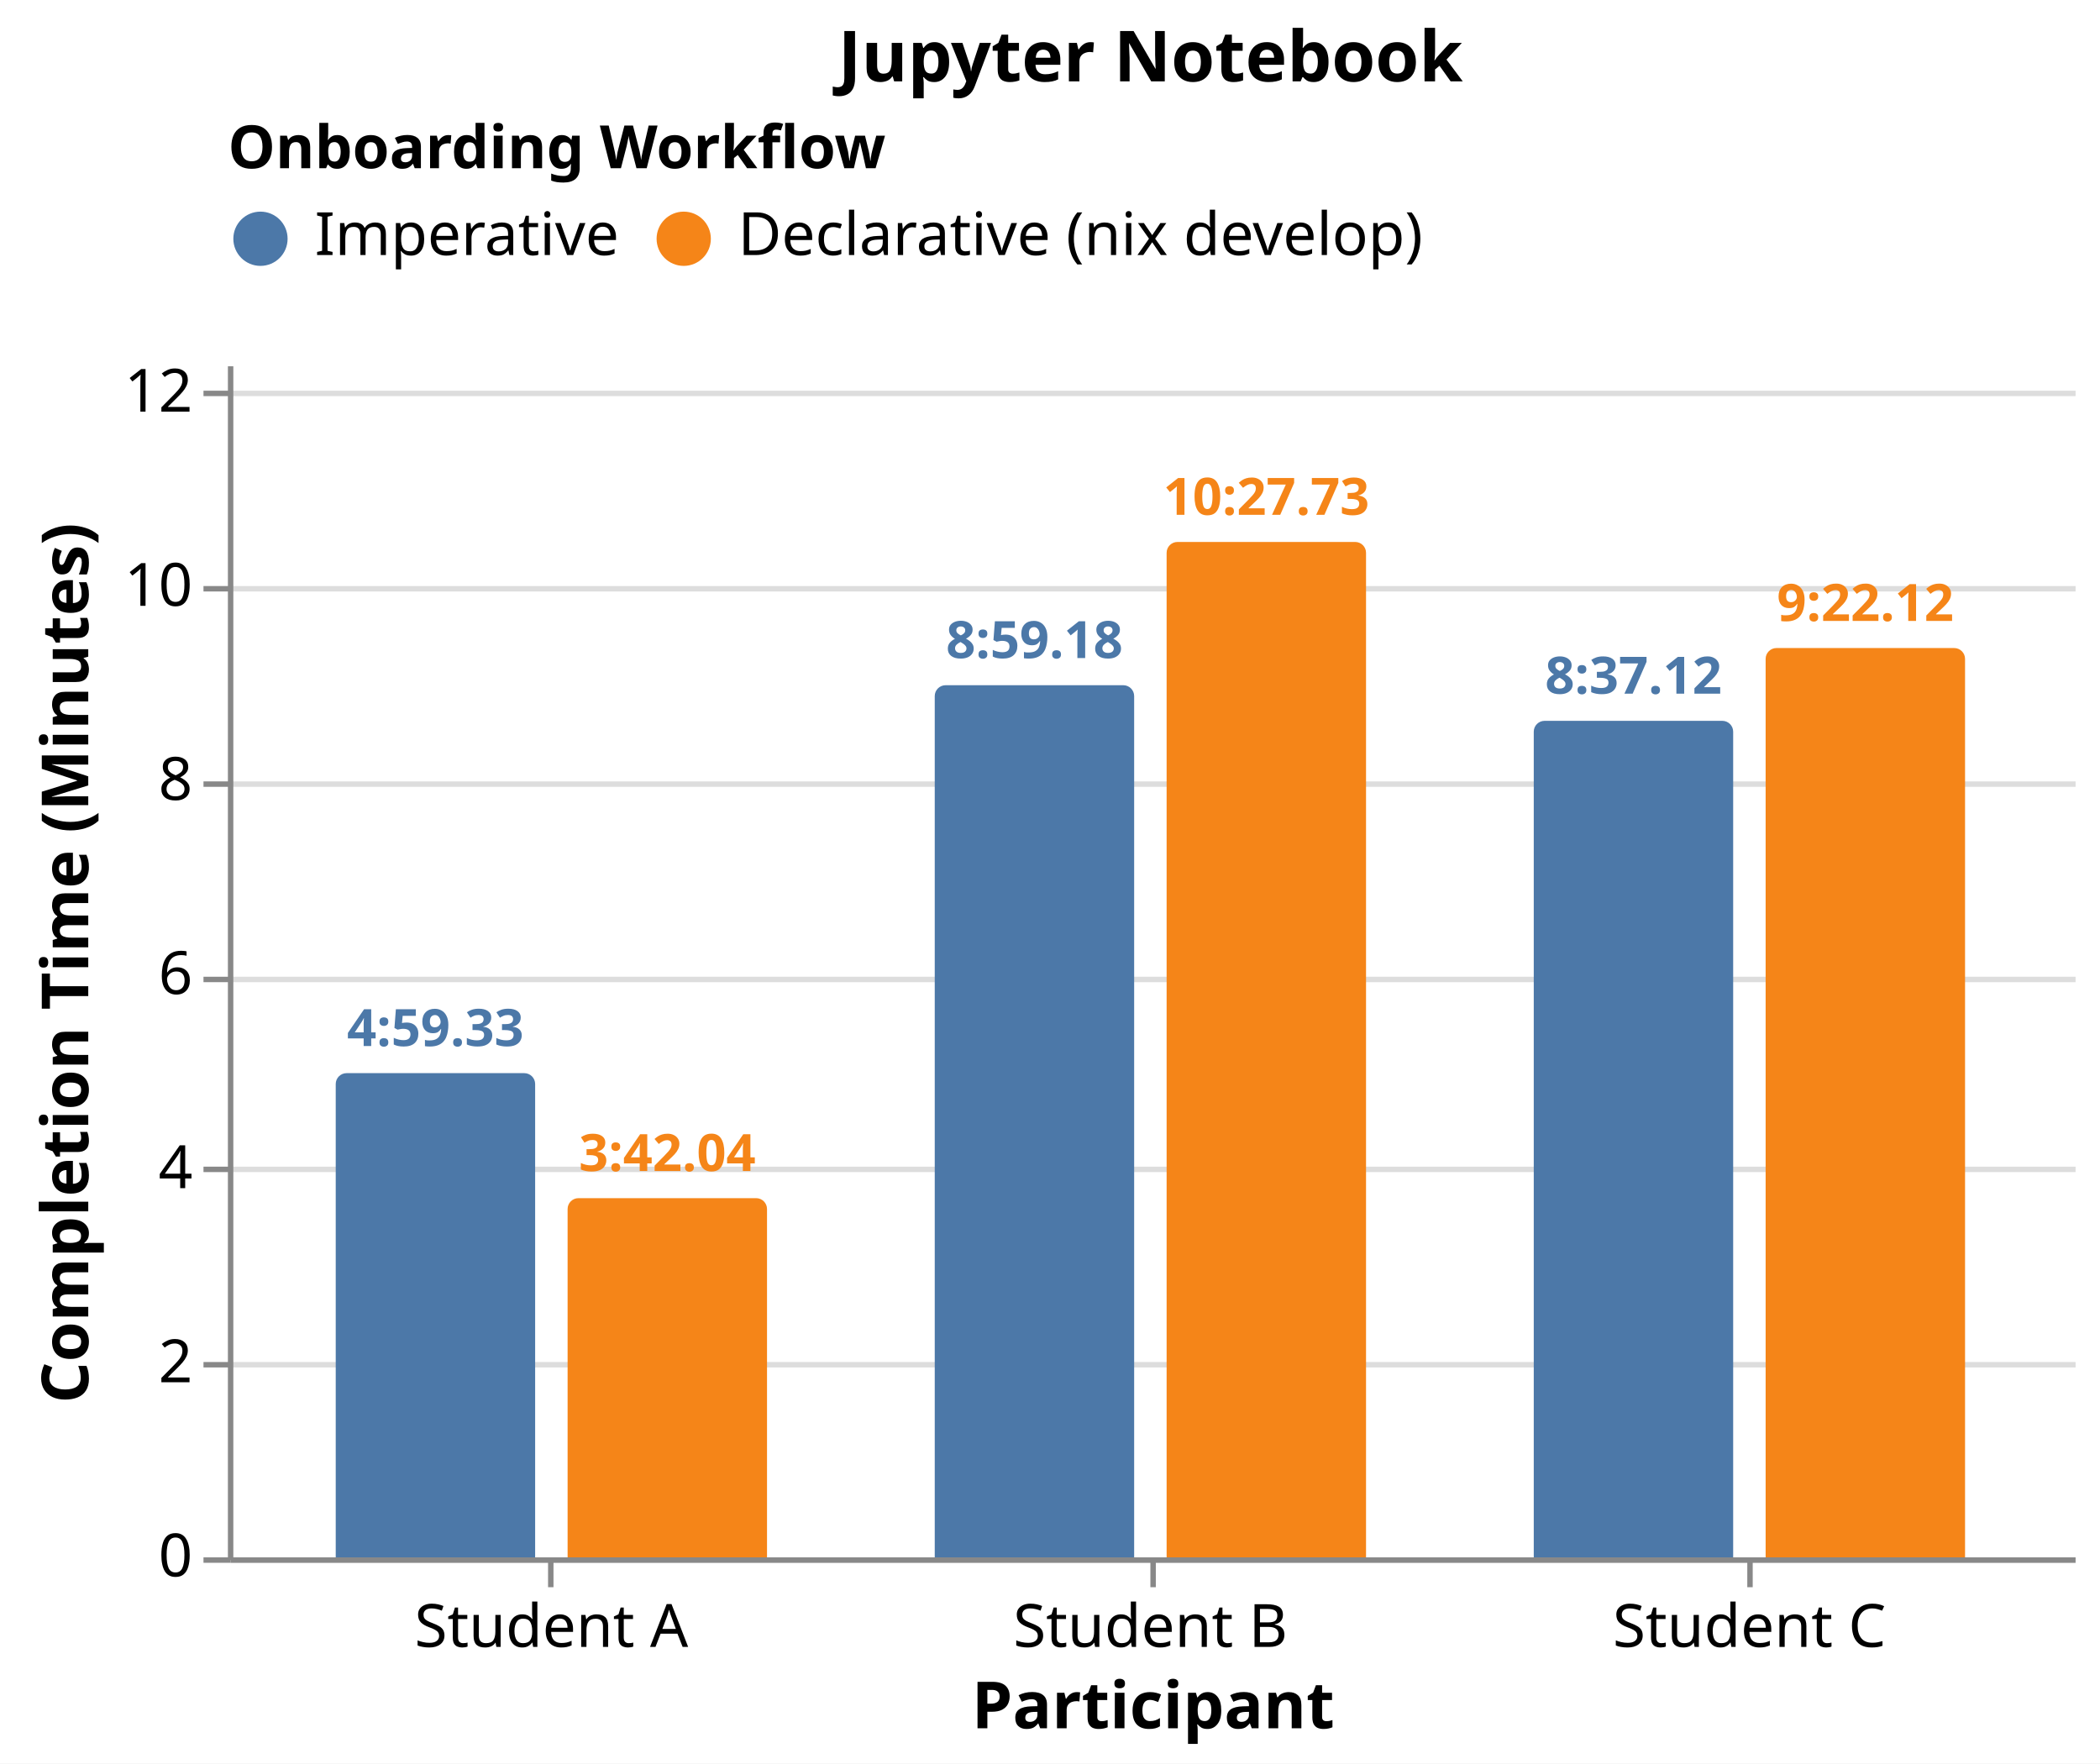
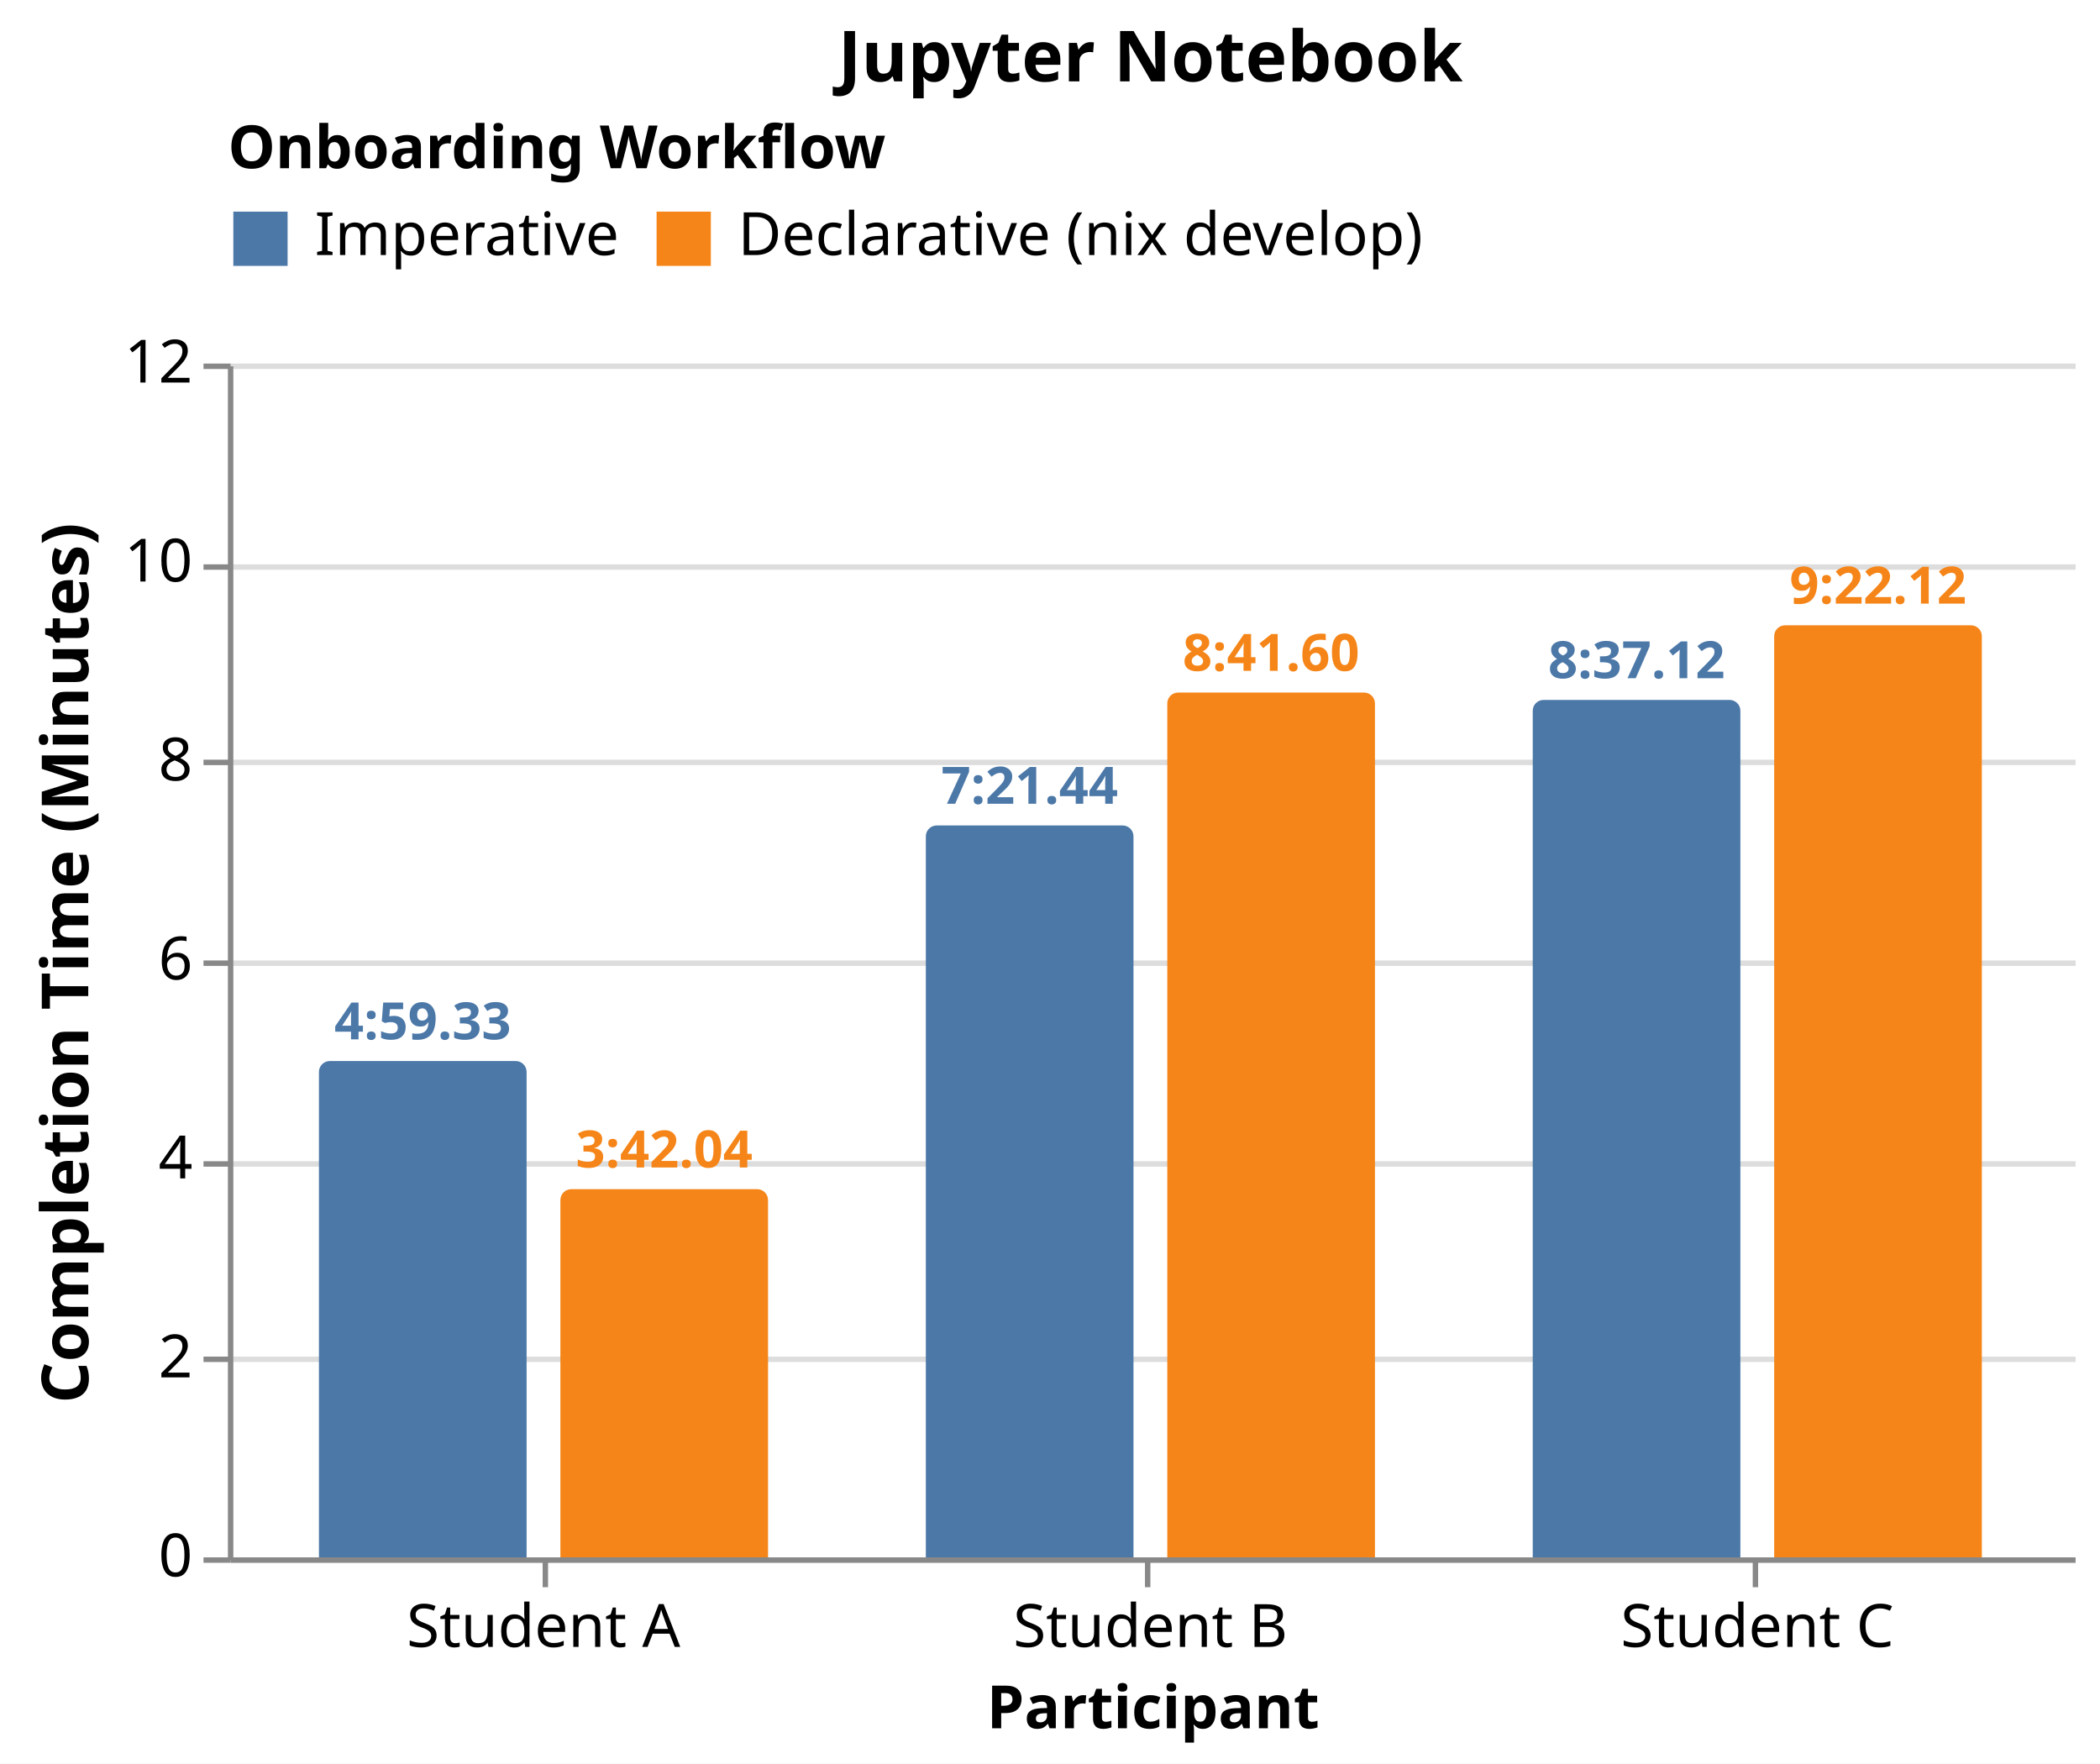
<svg xmlns="http://www.w3.org/2000/svg" version="1.1" class="marks" width="387" height="325" viewBox="0 0 387 325">
  <rect width="387" height="325" fill="white" />
  <g fill="none" stroke-miterlimit="10" transform="translate(42,67)">
    <g class="mark-group role-frame root" role="graphics-object" aria-roledescription="group mark container">
      <g transform="translate(0,0)">
        <path class="background" aria-hidden="true" d="M0,0h340v220h-340Z" stroke="#ddd" stroke-width="0" />
        <g>
          <g class="mark-group role-axis" aria-hidden="true">
            <g transform="translate(0.5,0.5)">
              <path class="background" aria-hidden="true" d="M0,0h0v0h0Z" pointer-events="none" />
              <g>
                <g class="mark-rule role-axis-grid" pointer-events="none">
                  <line transform="translate(0,220)" x2="340" y2="0" stroke="#ddd" stroke-width="1" opacity="1" />
-                   <line transform="translate(0,184)" x2="340" y2="0" stroke="#ddd" stroke-width="1" opacity="1" />
-                   <line transform="translate(0,148)" x2="340" y2="0" stroke="#ddd" stroke-width="1" opacity="1" />
-                   <line transform="translate(0,113)" x2="340" y2="0" stroke="#ddd" stroke-width="1" opacity="1" />
-                   <line transform="translate(0,77)" x2="340" y2="0" stroke="#ddd" stroke-width="1" opacity="1" />
-                   <line transform="translate(0,41)" x2="340" y2="0" stroke="#ddd" stroke-width="1" opacity="1" />
-                   <line transform="translate(0,5)" x2="340" y2="0" stroke="#ddd" stroke-width="1" opacity="1" />
+                   <line transform="translate(0,183)" x2="340" y2="0" stroke="#ddd" stroke-width="1" opacity="1" />
+                   <line transform="translate(0,147)" x2="340" y2="0" stroke="#ddd" stroke-width="1" opacity="1" />
+                   <line transform="translate(0,110)" x2="340" y2="0" stroke="#ddd" stroke-width="1" opacity="1" />
+                   <line transform="translate(0,73)" x2="340" y2="0" stroke="#ddd" stroke-width="1" opacity="1" />
+                   <line transform="translate(0,37)" x2="340" y2="0" stroke="#ddd" stroke-width="1" opacity="1" />
+                   <line transform="translate(0,0)" x2="340" y2="0" stroke="#ddd" stroke-width="1" opacity="1" />
                </g>
              </g>
              <path class="foreground" aria-hidden="true" d="" pointer-events="none" display="none" />
            </g>
          </g>
          <g class="mark-group role-axis" role="graphics-symbol" aria-roledescription="axis" aria-label="X-axis titled 'Participant' for a discrete scale with 3 values: Student A, Student B, Student C">
            <g transform="translate(0.5,220.5)">
              <path class="background" aria-hidden="true" d="M0,0h0v0h0Z" pointer-events="none" />
              <g>
                <g class="mark-rule role-axis-tick" pointer-events="none">
-                   <line transform="translate(59,0)" x2="0" y2="5" stroke="#888" stroke-width="1" opacity="1" />
-                   <line transform="translate(170,0)" x2="0" y2="5" stroke="#888" stroke-width="1" opacity="1" />
-                   <line transform="translate(280,0)" x2="0" y2="5" stroke="#888" stroke-width="1" opacity="1" />
+                   <line transform="translate(58,0)" x2="0" y2="5" stroke="#888" stroke-width="1" opacity="1" />
+                   <line transform="translate(169,0)" x2="0" y2="5" stroke="#888" stroke-width="1" opacity="1" />
+                   <line transform="translate(281,0)" x2="0" y2="5" stroke="#888" stroke-width="1" opacity="1" />
                </g>
                <g class="mark-text role-axis-label" pointer-events="none">
-                   <text text-anchor="middle" transform="translate(59.11039,16)" font-family="sans-serif" font-size="11px" fill="#000" opacity="1">Student A</text>
+                   <text text-anchor="middle" transform="translate(57.65789,16)" font-family="sans-serif" font-size="11px" fill="#000" opacity="1">Student A</text>
                  <text text-anchor="middle" transform="translate(169.5,16)" font-family="sans-serif" font-size="11px" fill="#000" opacity="1">Student B</text>
-                   <text text-anchor="middle" transform="translate(279.8896,16)" font-family="sans-serif" font-size="11px" fill="#000" opacity="1">Student C</text>
+                   <text text-anchor="middle" transform="translate(281.3421,16)" font-family="sans-serif" font-size="11px" fill="#000" opacity="1">Student C</text>
                </g>
                <g class="mark-rule role-axis-domain" pointer-events="none">
                  <line transform="translate(0,0)" x2="340" y2="0" stroke="#888" stroke-width="1" opacity="1" />
                </g>
                <g class="mark-text role-axis-title" pointer-events="none">
-                   <text text-anchor="middle" transform="translate(170,31)" font-family="sans-serif" font-size="12px" font-weight="bold" fill="#000" opacity="1">Participant</text>
+                   <text text-anchor="middle" transform="translate(170,31)" font-family="sans-serif" font-size="11px" font-weight="bold" fill="#000" opacity="1">Participant</text>
                </g>
              </g>
              <path class="foreground" aria-hidden="true" d="" pointer-events="none" display="none" />
            </g>
          </g>
          <g class="mark-group role-axis" role="graphics-symbol" aria-roledescription="axis" aria-label="Y-axis titled 'Completion Time (Minutes)' for a linear scale with values from 0 to 12">
            <g transform="translate(0.5,0.5)">
              <path class="background" aria-hidden="true" d="M0,0h0v0h0Z" pointer-events="none" />
              <g>
                <g class="mark-rule role-axis-tick" pointer-events="none">
                  <line transform="translate(0,220)" x2="-5" y2="0" stroke="#888" stroke-width="1" opacity="1" />
-                   <line transform="translate(0,184)" x2="-5" y2="0" stroke="#888" stroke-width="1" opacity="1" />
-                   <line transform="translate(0,148)" x2="-5" y2="0" stroke="#888" stroke-width="1" opacity="1" />
-                   <line transform="translate(0,113)" x2="-5" y2="0" stroke="#888" stroke-width="1" opacity="1" />
-                   <line transform="translate(0,77)" x2="-5" y2="0" stroke="#888" stroke-width="1" opacity="1" />
-                   <line transform="translate(0,41)" x2="-5" y2="0" stroke="#888" stroke-width="1" opacity="1" />
-                   <line transform="translate(0,5)" x2="-5" y2="0" stroke="#888" stroke-width="1" opacity="1" />
+                   <line transform="translate(0,183)" x2="-5" y2="0" stroke="#888" stroke-width="1" opacity="1" />
+                   <line transform="translate(0,147)" x2="-5" y2="0" stroke="#888" stroke-width="1" opacity="1" />
+                   <line transform="translate(0,110)" x2="-5" y2="0" stroke="#888" stroke-width="1" opacity="1" />
+                   <line transform="translate(0,73)" x2="-5" y2="0" stroke="#888" stroke-width="1" opacity="1" />
+                   <line transform="translate(0,37)" x2="-5" y2="0" stroke="#888" stroke-width="1" opacity="1" />
+                   <line transform="translate(0,0)" x2="-5" y2="0" stroke="#888" stroke-width="1" opacity="1" />
                </g>
                <g class="mark-text role-axis-label" pointer-events="none">
                  <text text-anchor="end" transform="translate(-7,223)" font-family="sans-serif" font-size="11px" fill="#000" opacity="1">0</text>
-                   <text text-anchor="end" transform="translate(-7,187.2276)" font-family="sans-serif" font-size="11px" fill="#000" opacity="1">2</text>
-                   <text text-anchor="end" transform="translate(-7,151.4553)" font-family="sans-serif" font-size="11px" fill="#000" opacity="1">4</text>
-                   <text text-anchor="end" transform="translate(-7,115.6829)" font-family="sans-serif" font-size="11px" fill="#000" opacity="1">6</text>
-                   <text text-anchor="end" transform="translate(-7,79.91057)" font-family="sans-serif" font-size="11px" fill="#000" opacity="1">8</text>
-                   <text text-anchor="end" transform="translate(-7,44.13821)" font-family="sans-serif" font-size="11px" fill="#000" opacity="1">10</text>
-                   <text text-anchor="end" transform="translate(-7,8.365854)" font-family="sans-serif" font-size="11px" fill="#000" opacity="1">12</text>
+                   <text text-anchor="end" transform="translate(-7,186.3333)" font-family="sans-serif" font-size="11px" fill="#000" opacity="1">2</text>
+                   <text text-anchor="end" transform="translate(-7,149.6667)" font-family="sans-serif" font-size="11px" fill="#000" opacity="1">4</text>
+                   <text text-anchor="end" transform="translate(-7,113)" font-family="sans-serif" font-size="11px" fill="#000" opacity="1">6</text>
+                   <text text-anchor="end" transform="translate(-7,76.33333)" font-family="sans-serif" font-size="11px" fill="#000" opacity="1">8</text>
+                   <text text-anchor="end" transform="translate(-7,39.66667)" font-family="sans-serif" font-size="11px" fill="#000" opacity="1">10</text>
+                   <text text-anchor="end" transform="translate(-7,3)" font-family="sans-serif" font-size="11px" fill="#000" opacity="1">12</text>
                </g>
                <g class="mark-rule role-axis-domain" pointer-events="none">
                  <line transform="translate(0,220)" x2="0" y2="-220" stroke="#888" stroke-width="1" opacity="1" />
                </g>
                <g class="mark-text role-axis-title" pointer-events="none">
                  <text text-anchor="middle" transform="translate(-23.23535,110) rotate(-90) translate(0,-3)" font-family="sans-serif" font-size="12px" font-weight="bold" fill="#000" opacity="1">Completion Time (Minutes)</text>
                </g>
              </g>
              <path class="foreground" aria-hidden="true" d="" pointer-events="none" display="none" />
            </g>
          </g>
          <g class="mark-group role-scope" role="graphics-object" aria-roledescription="group mark container">
-             <g transform="translate(19.87013,130.7659)">
-               <path class="background" aria-hidden="true" d="M2,0L34.749,0C35.853,0,36.749,0.896,36.749,2L36.749,89.234C36.749,89.234,36.749,89.234,36.749,89.234L0,89.234C0,89.234,0,89.234,0,89.234L0,2C0,0.896,0.896,0,2,0Z" />
-               <g clip-path="url(#clip19)">
-                 <g class="mark-group role-scope" role="graphics-object" aria-roledescription="group mark container">
-                   <g transform="translate(0,-130.7659)">
-                     <path class="background" aria-hidden="true" d="M0,0h36.749v0h-36.749Z" />
-                     <g>
-                       <g class="mark-rect role-mark layer_0_marks" role="graphics-object" aria-roledescription="rect mark container">
-                         <path aria-label="Participant: Student A; Completion Time (Minutes): 4.989; Method: Imperative; Onboarding Workflow: Imperative" role="graphics-symbol" aria-roledescription="bar" d="M0,130.766h36.749v89.234h-36.749Z" fill="#4C78A8" />
-                       </g>
-                     </g>
-                     <path class="foreground" aria-hidden="true" d="" display="none" />
-                   </g>
-                 </g>
-               </g>
-               <path class="foreground" aria-hidden="true" d="" display="none" />
-             </g>
-             <g transform="translate(62.60159,153.8033)">
-               <path class="background" aria-hidden="true" d="M2,0L34.749,0C35.853,0,36.749,0.896,36.749,2L36.749,66.197C36.749,66.197,36.749,66.197,36.749,66.197L0,66.197C0,66.197,0,66.197,0,66.197L0,2C0,0.896,0.896,0,2,0Z" />
-               <g clip-path="url(#clip20)">
-                 <g class="mark-group role-scope" role="graphics-object" aria-roledescription="group mark container">
-                   <g transform="translate(0,-153.8033)">
-                     <path class="background" aria-hidden="true" d="M0,0h36.749v0h-36.749Z" />
-                     <g>
-                       <g class="mark-rect role-mark layer_0_marks" role="graphics-object" aria-roledescription="rect mark container">
-                         <path aria-label="Participant: Student A; Completion Time (Minutes): 3.701; Method: Declarative (nix develop); Onboarding Workflow: Declarative (nix develop)" role="graphics-symbol" aria-roledescription="bar" d="M0,153.803h36.749v66.197h-36.749Z" fill="#F58518" />
-                       </g>
-                     </g>
-                     <path class="foreground" aria-hidden="true" d="" display="none" />
-                   </g>
-                 </g>
-               </g>
-               <path class="foreground" aria-hidden="true" d="" display="none" />
-             </g>
-             <g transform="translate(130.2597,59.2748)">
-               <path class="background" aria-hidden="true" d="M2,0L34.749,0C35.853,0,36.749,0.896,36.749,2L36.749,160.725C36.749,160.725,36.749,160.725,36.749,160.725L0,160.725C0,160.725,0,160.725,0,160.725L0,2C0,0.896,0.896,0,2,0Z" />
-               <g clip-path="url(#clip21)">
-                 <g class="mark-group role-scope" role="graphics-object" aria-roledescription="group mark container">
-                   <g transform="translate(0,-59.2748)">
-                     <path class="background" aria-hidden="true" d="M0,0h36.749v0h-36.749Z" />
-                     <g>
-                       <g class="mark-rect role-mark layer_0_marks" role="graphics-object" aria-roledescription="rect mark container">
-                         <path aria-label="Participant: Student B; Completion Time (Minutes): 8.986; Method: Imperative; Onboarding Workflow: Imperative" role="graphics-symbol" aria-roledescription="bar" d="M0,59.275h36.749v160.725h-36.749Z" fill="#4C78A8" />
-                       </g>
-                     </g>
-                     <path class="foreground" aria-hidden="true" d="" display="none" />
-                   </g>
-                 </g>
-               </g>
-               <path class="foreground" aria-hidden="true" d="" display="none" />
-             </g>
-             <g transform="translate(172.9912,32.8748)">
-               <path class="background" aria-hidden="true" d="M2,0L34.749,0C35.853,0,36.749,0.896,36.749,2L36.749,187.125C36.749,187.125,36.749,187.125,36.749,187.125L0,187.125C0,187.125,0,187.125,0,187.125L0,2C0,0.896,0.896,0,2,0Z" />
-               <g clip-path="url(#clip22)">
-                 <g class="mark-group role-scope" role="graphics-object" aria-roledescription="group mark container">
-                   <g transform="translate(0,-32.8748)">
-                     <path class="background" aria-hidden="true" d="M0,0h36.749v0h-36.749Z" />
-                     <g>
-                       <g class="mark-rect role-mark layer_0_marks" role="graphics-object" aria-roledescription="rect mark container">
-                         <path aria-label="Participant: Student B; Completion Time (Minutes): 10.462; Method: Declarative (nix develop); Onboarding Workflow: Declarative (nix develop)" role="graphics-symbol" aria-roledescription="bar" d="M0,32.875h36.749v187.125h-36.749Z" fill="#F58518" />
-                       </g>
-                     </g>
-                     <path class="foreground" aria-hidden="true" d="" display="none" />
-                   </g>
-                 </g>
-               </g>
-               <path class="foreground" aria-hidden="true" d="" display="none" />
-             </g>
-             <g transform="translate(240.6494,65.83902)">
-               <path class="background" aria-hidden="true" d="M2,0L34.749,0C35.853,0,36.749,0.896,36.749,2L36.749,154.161C36.749,154.161,36.749,154.161,36.749,154.161L0,154.161C0,154.161,0,154.161,0,154.161L0,2C0,0.896,0.896,0,2,0Z" />
-               <g clip-path="url(#clip23)">
-                 <g class="mark-group role-scope" role="graphics-object" aria-roledescription="group mark container">
-                   <g transform="translate(0,-65.83902)">
-                     <path class="background" aria-hidden="true" d="M0,0h36.749v0h-36.749Z" />
-                     <g>
-                       <g class="mark-rect role-mark layer_0_marks" role="graphics-object" aria-roledescription="rect mark container">
-                         <path aria-label="Participant: Student C; Completion Time (Minutes): 8.619; Method: Imperative; Onboarding Workflow: Imperative" role="graphics-symbol" aria-roledescription="bar" d="M0,65.839h36.749v154.161h-36.749Z" fill="#4C78A8" />
-                       </g>
-                     </g>
-                     <path class="foreground" aria-hidden="true" d="" display="none" />
-                   </g>
-                 </g>
-               </g>
-               <path class="foreground" aria-hidden="true" d="" display="none" />
-             </g>
-             <g transform="translate(283.3808,52.42439)">
-               <path class="background" aria-hidden="true" d="M2,0L34.749,0C35.853,0,36.749,0.896,36.749,2L36.749,167.576C36.749,167.576,36.749,167.576,36.749,167.576L0,167.576C0,167.576,0,167.576,0,167.576L0,2C0,0.896,0.896,0,2,0Z" />
-               <g clip-path="url(#clip24)">
-                 <g class="mark-group role-scope" role="graphics-object" aria-roledescription="group mark container">
-                   <g transform="translate(0,-52.42439)">
-                     <path class="background" aria-hidden="true" d="M0,0h36.749v0h-36.749Z" />
-                     <g>
-                       <g class="mark-rect role-mark layer_0_marks" role="graphics-object" aria-roledescription="rect mark container">
-                         <path aria-label="Participant: Student C; Completion Time (Minutes): 9.369; Method: Declarative (nix develop); Onboarding Workflow: Declarative (nix develop)" role="graphics-symbol" aria-roledescription="bar" d="M0,52.424h36.749v167.576h-36.749Z" fill="#F58518" />
+             <g transform="translate(16.77632,128.535)">
+               <path class="background" aria-hidden="true" d="M2,0L36.267,0C37.371,0,38.267,0.896,38.267,2L38.267,91.465C38.267,91.465,38.267,91.465,38.267,91.465L0,91.465C0,91.465,0,91.465,0,91.465L0,2C0,0.896,0.896,0,2,0Z" />
+               <g clip-path="url(#clip85)">
+                 <g class="mark-group role-scope" role="graphics-object" aria-roledescription="group mark container">
+                   <g transform="translate(0,-128.535)">
+                     <path class="background" aria-hidden="true" d="M0,0h38.267v0h-38.267Z" />
+                     <g>
+                       <g class="mark-rect role-mark layer_0_marks" role="graphics-object" aria-roledescription="rect mark container">
+                         <path aria-label="Participant: Student A; Completion Time (Minutes): 4.989; Method: Imperative; Onboarding Workflow: Imperative" role="graphics-symbol" aria-roledescription="bar" d="M0,128.535h38.267v91.465h-38.267Z" fill="#4C78A8" />
+                       </g>
+                     </g>
+                     <path class="foreground" aria-hidden="true" d="" display="none" />
+                   </g>
+                 </g>
+               </g>
+               <path class="foreground" aria-hidden="true" d="" display="none" />
+             </g>
+             <g transform="translate(61.27264,152.1483)">
+               <path class="background" aria-hidden="true" d="M2,0L36.267,0C37.371,0,38.267,0.896,38.267,2L38.267,67.852C38.267,67.852,38.267,67.852,38.267,67.852L0,67.852C0,67.852,0,67.852,0,67.852L0,2C0,0.896,0.896,0,2,0Z" />
+               <g clip-path="url(#clip86)">
+                 <g class="mark-group role-scope" role="graphics-object" aria-roledescription="group mark container">
+                   <g transform="translate(0,-152.1483)">
+                     <path class="background" aria-hidden="true" d="M0,0h38.267v0h-38.267Z" />
+                     <g>
+                       <g class="mark-rect role-mark layer_0_marks" role="graphics-object" aria-roledescription="rect mark container">
+                         <path aria-label="Participant: Student A; Completion Time (Minutes): 3.701; Method: Declarative (nix develop); Onboarding Workflow: Declarative (nix develop)" role="graphics-symbol" aria-roledescription="bar" d="M0,152.148h38.267v67.852h-38.267Z" fill="#F58518" />
+                       </g>
+                     </g>
+                     <path class="foreground" aria-hidden="true" d="" display="none" />
+                   </g>
+                 </g>
+               </g>
+               <path class="foreground" aria-hidden="true" d="" display="none" />
+             </g>
+             <g transform="translate(128.6184,85.12167)">
+               <path class="background" aria-hidden="true" d="M2,0L36.267,0C37.371,0,38.267,0.896,38.267,2L38.267,134.878C38.267,134.878,38.267,134.878,38.267,134.878L0,134.878C0,134.878,0,134.878,0,134.878L0,2C0,0.896,0.896,0,2,0Z" />
+               <g clip-path="url(#clip87)">
+                 <g class="mark-group role-scope" role="graphics-object" aria-roledescription="group mark container">
+                   <g transform="translate(0,-85.12167)">
+                     <path class="background" aria-hidden="true" d="M0,0h38.267v0h-38.267Z" />
+                     <g>
+                       <g class="mark-rect role-mark layer_0_marks" role="graphics-object" aria-roledescription="rect mark container">
+                         <path aria-label="Participant: Student B; Completion Time (Minutes): 7.357; Method: Imperative; Onboarding Workflow: Imperative" role="graphics-symbol" aria-roledescription="bar" d="M0,85.122h38.267v134.878h-38.267Z" fill="#4C78A8" />
+                       </g>
+                     </g>
+                     <path class="foreground" aria-hidden="true" d="" display="none" />
+                   </g>
+                 </g>
+               </g>
+               <path class="foreground" aria-hidden="true" d="" display="none" />
+             </g>
+             <g transform="translate(173.1147,60.62833)">
+               <path class="background" aria-hidden="true" d="M2,0L36.267,0C37.371,0,38.267,0.896,38.267,2L38.267,159.372C38.267,159.372,38.267,159.372,38.267,159.372L0,159.372C0,159.372,0,159.372,0,159.372L0,2C0,0.896,0.896,0,2,0Z" />
+               <g clip-path="url(#clip88)">
+                 <g class="mark-group role-scope" role="graphics-object" aria-roledescription="group mark container">
+                   <g transform="translate(0,-60.62833)">
+                     <path class="background" aria-hidden="true" d="M0,0h38.267v0h-38.267Z" />
+                     <g>
+                       <g class="mark-rect role-mark layer_0_marks" role="graphics-object" aria-roledescription="rect mark container">
+                         <path aria-label="Participant: Student B; Completion Time (Minutes): 8.693; Method: Declarative (nix develop); Onboarding Workflow: Declarative (nix develop)" role="graphics-symbol" aria-roledescription="bar" d="M0,60.628h38.267v159.372h-38.267Z" fill="#F58518" />
+                       </g>
+                     </g>
+                     <path class="foreground" aria-hidden="true" d="" display="none" />
+                   </g>
+                 </g>
+               </g>
+               <path class="foreground" aria-hidden="true" d="" display="none" />
+             </g>
+             <g transform="translate(240.4605,61.985)">
+               <path class="background" aria-hidden="true" d="M2,0L36.267,0C37.371,0,38.267,0.896,38.267,2L38.267,158.015C38.267,158.015,38.267,158.015,38.267,158.015L0,158.015C0,158.015,0,158.015,0,158.015L0,2C0,0.896,0.896,0,2,0Z" />
+               <g clip-path="url(#clip89)">
+                 <g class="mark-group role-scope" role="graphics-object" aria-roledescription="group mark container">
+                   <g transform="translate(0,-61.985)">
+                     <path class="background" aria-hidden="true" d="M0,0h38.267v0h-38.267Z" />
+                     <g>
+                       <g class="mark-rect role-mark layer_0_marks" role="graphics-object" aria-roledescription="rect mark container">
+                         <path aria-label="Participant: Student C; Completion Time (Minutes): 8.619; Method: Imperative; Onboarding Workflow: Imperative" role="graphics-symbol" aria-roledescription="bar" d="M0,61.985h38.267v158.015h-38.267Z" fill="#4C78A8" />
+                       </g>
+                     </g>
+                     <path class="foreground" aria-hidden="true" d="" display="none" />
+                   </g>
+                 </g>
+               </g>
+               <path class="foreground" aria-hidden="true" d="" display="none" />
+             </g>
+             <g transform="translate(284.9568,48.235)">
+               <path class="background" aria-hidden="true" d="M2,0L36.267,0C37.371,0,38.267,0.896,38.267,2L38.267,171.765C38.267,171.765,38.267,171.765,38.267,171.765L0,171.765C0,171.765,0,171.765,0,171.765L0,2C0,0.896,0.896,0,2,0Z" />
+               <g clip-path="url(#clip90)">
+                 <g class="mark-group role-scope" role="graphics-object" aria-roledescription="group mark container">
+                   <g transform="translate(0,-48.235)">
+                     <path class="background" aria-hidden="true" d="M0,0h38.267v0h-38.267Z" />
+                     <g>
+                       <g class="mark-rect role-mark layer_0_marks" role="graphics-object" aria-roledescription="rect mark container">
+                         <path aria-label="Participant: Student C; Completion Time (Minutes): 9.369; Method: Declarative (nix develop); Onboarding Workflow: Declarative (nix develop)" role="graphics-symbol" aria-roledescription="bar" d="M0,48.235h38.267v171.765h-38.267Z" fill="#F58518" />
                      </g>
                    </g>
                    <path class="foreground" aria-hidden="true" d="" display="none" />
                  </g>
                </g>
              </g>
              <path class="foreground" aria-hidden="true" d="" display="none" />
            </g>
          </g>
          <g class="mark-text role-mark layer_1_marks" role="graphics-object" aria-roledescription="text mark container">
-             <text aria-label="Participant: Student A; Completion Time (Minutes): 4.989; Method: Imperative; Onboarding Workflow: Imperative; TimeLabel: 4:59.33" role="graphics-symbol" aria-roledescription="text mark" text-anchor="middle" transform="translate(38.24466,125.7659)" font-family="sans-serif" font-size="9.5px" font-weight="bold" fill="#4C78A8">4:59.33</text>
-             <text aria-label="Participant: Student A; Completion Time (Minutes): 3.701; Method: Declarative (nix develop); Onboarding Workflow: Declarative (nix develop); TimeLabel: 3:42.04" role="graphics-symbol" aria-roledescription="text mark" text-anchor="middle" transform="translate(80.97612,148.8033)" font-family="sans-serif" font-size="9.5px" font-weight="bold" fill="#F58518">3:42.04</text>
-             <text aria-label="Participant: Student B; Completion Time (Minutes): 8.986; Method: Imperative; Onboarding Workflow: Imperative; TimeLabel: 8:59.18" role="graphics-symbol" aria-roledescription="text mark" text-anchor="middle" transform="translate(148.6343,54.2748)" font-family="sans-serif" font-size="9.5px" font-weight="bold" fill="#4C78A8">8:59.18</text>
-             <text aria-label="Participant: Student B; Completion Time (Minutes): 10.462; Method: Declarative (nix develop); Onboarding Workflow: Declarative (nix develop); TimeLabel: 10:27.73" role="graphics-symbol" aria-roledescription="text mark" text-anchor="middle" transform="translate(191.3657,27.8748)" font-family="sans-serif" font-size="9.5px" font-weight="bold" fill="#F58518">10:27.73</text>
-             <text aria-label="Participant: Student C; Completion Time (Minutes): 8.619; Method: Imperative; Onboarding Workflow: Imperative; TimeLabel: 8:37.12" role="graphics-symbol" aria-roledescription="text mark" text-anchor="middle" transform="translate(259.0239,60.83902)" font-family="sans-serif" font-size="9.5px" font-weight="bold" fill="#4C78A8">8:37.12</text>
-             <text aria-label="Participant: Student C; Completion Time (Minutes): 9.369; Method: Declarative (nix develop); Onboarding Workflow: Declarative (nix develop); TimeLabel: 9:22.12" role="graphics-symbol" aria-roledescription="text mark" text-anchor="middle" transform="translate(301.7553,47.42439)" font-family="sans-serif" font-size="9.5px" font-weight="bold" fill="#F58518">9:22.12</text>
+             <text aria-label="Participant: Student A; Completion Time (Minutes): 4.989; Method: Imperative; TimeLabel: 4:59.33" role="graphics-symbol" aria-roledescription="text mark" text-anchor="middle" transform="translate(35.90973,124.535)" font-family="sans-serif" font-size="9.5px" font-weight="bold" fill="#4C78A8">4:59.33</text>
+             <text aria-label="Participant: Student A; Completion Time (Minutes): 3.701; Method: Declarative (nix develop); TimeLabel: 3:42.04" role="graphics-symbol" aria-roledescription="text mark" text-anchor="middle" transform="translate(80.40606,148.1483)" font-family="sans-serif" font-size="9.5px" font-weight="bold" fill="#F58518">3:42.04</text>
+             <text aria-label="Participant: Student B; Completion Time (Minutes): 7.357; Method: Imperative; TimeLabel: 7:21.44" role="graphics-symbol" aria-roledescription="text mark" text-anchor="middle" transform="translate(147.7518,81.12167)" font-family="sans-serif" font-size="9.5px" font-weight="bold" fill="#4C78A8">7:21.44</text>
+             <text aria-label="Participant: Student B; Completion Time (Minutes): 8.693; Method: Declarative (nix develop); TimeLabel: 8:41.60" role="graphics-symbol" aria-roledescription="text mark" text-anchor="middle" transform="translate(192.2482,56.62833)" font-family="sans-serif" font-size="9.5px" font-weight="bold" fill="#F58518">8:41.60</text>
+             <text aria-label="Participant: Student C; Completion Time (Minutes): 8.619; Method: Imperative; TimeLabel: 8:37.12" role="graphics-symbol" aria-roledescription="text mark" text-anchor="middle" transform="translate(259.5939,57.985)" font-family="sans-serif" font-size="9.5px" font-weight="bold" fill="#4C78A8">8:37.12</text>
+             <text aria-label="Participant: Student C; Completion Time (Minutes): 9.369; Method: Declarative (nix develop); TimeLabel: 9:22.12" role="graphics-symbol" aria-roledescription="text mark" text-anchor="middle" transform="translate(304.0903,44.235)" font-family="sans-serif" font-size="9.5px" font-weight="bold" fill="#F58518">9:22.12</text>
          </g>
          <g class="mark-group role-legend" role="graphics-symbol" aria-roledescription="legend" aria-label="Symbol legend titled 'Onboarding Workflow' for fill color with 2 values: Imperative, Declarative (nix develop)">
            <g transform="translate(0,-45)">
              <path class="background" aria-hidden="true" d="M0,0h216v27h-216Z" pointer-events="none" />
              <g>
                <g class="mark-group role-legend-entry">
                  <g transform="translate(0,16)">
                    <path class="background" aria-hidden="true" d="M0,0h0v0h0Z" pointer-events="none" />
                    <g>
                      <g class="mark-group role-scope" role="graphics-object" aria-roledescription="group mark container">
                        <g transform="translate(0,0)">
                          <path class="background" aria-hidden="true" d="M0,0h67.353v11h-67.353Z" pointer-events="none" opacity="1" />
                          <g>
                            <g class="mark-symbol role-legend-symbol" pointer-events="none">
-                               <path transform="translate(6,6)" d="M5,0A5,5,0,1,1,-5,0A5,5,0,1,1,5,0" fill="#4C78A8" stroke-width="1.5" opacity="1" />
+                               <path transform="translate(6,6)" d="M-5,-5h10v10h-10Z" fill="#4C78A8" stroke-width="1.5" opacity="1" />
                            </g>
                            <g class="mark-text role-legend-label" pointer-events="none">
                              <text text-anchor="start" transform="translate(16,9)" font-family="sans-serif" font-size="11px" fill="#000" opacity="1">Imperative</text>
                            </g>
                          </g>
                          <path class="foreground" aria-hidden="true" d="" pointer-events="none" display="none" />
                        </g>
                        <g transform="translate(78,0)">
                          <path class="background" aria-hidden="true" d="M0,0h137.054v11h-137.054Z" pointer-events="none" opacity="1" />
                          <g>
                            <g class="mark-symbol role-legend-symbol" pointer-events="none">
-                               <path transform="translate(6,6)" d="M5,0A5,5,0,1,1,-5,0A5,5,0,1,1,5,0" fill="#F58518" stroke-width="1.5" opacity="1" />
+                               <path transform="translate(6,6)" d="M-5,-5h10v10h-10Z" fill="#F58518" stroke-width="1.5" opacity="1" />
                            </g>
                            <g class="mark-text role-legend-label" pointer-events="none">
                              <text text-anchor="start" transform="translate(16,9)" font-family="sans-serif" font-size="11px" fill="#000" opacity="1">Declarative (nix develop)</text>
                            </g>
                          </g>
                          <path class="foreground" aria-hidden="true" d="" pointer-events="none" display="none" />
                        </g>
                      </g>
                    </g>
                    <path class="foreground" aria-hidden="true" d="" pointer-events="none" display="none" />
                  </g>
                </g>
                <g class="mark-text role-legend-title" pointer-events="none">
                  <text text-anchor="start" transform="translate(0,9)" font-family="sans-serif" font-size="11px" font-weight="bold" fill="#000" opacity="1">Onboarding Workflow</text>
                </g>
              </g>
              <path class="foreground" aria-hidden="true" d="" pointer-events="none" display="none" />
            </g>
          </g>
          <g class="mark-group role-title">
            <g transform="translate(170,-62)">
              <path class="background" aria-hidden="true" d="M0,0h0v0h0Z" pointer-events="none" />
              <g>
                <g class="mark-text role-title-text" role="graphics-symbol" aria-roledescription="title" aria-label="Title text 'Jupyter Notebook'" pointer-events="none">
                  <text text-anchor="middle" transform="translate(0,10)" font-family="sans-serif" font-size="13px" font-weight="bold" fill="#000" opacity="1">Jupyter Notebook</text>
                </g>
              </g>
              <path class="foreground" aria-hidden="true" d="" pointer-events="none" display="none" />
            </g>
          </g>
        </g>
        <path class="foreground" aria-hidden="true" d="" display="none" />
      </g>
    </g>
  </g>
  <defs>
-     <clipPath id="clip19">
-       <path d="M2,0L34.749,0C35.853,0,36.749,0.896,36.749,2L36.749,89.234C36.749,89.234,36.749,89.234,36.749,89.234L0,89.234C0,89.234,0,89.234,0,89.234L0,2C0,0.896,0.896,0,2,0Z" />
-     </clipPath>
-     <clipPath id="clip20">
-       <path d="M2,0L34.749,0C35.853,0,36.749,0.896,36.749,2L36.749,66.197C36.749,66.197,36.749,66.197,36.749,66.197L0,66.197C0,66.197,0,66.197,0,66.197L0,2C0,0.896,0.896,0,2,0Z" />
-     </clipPath>
-     <clipPath id="clip21">
-       <path d="M2,0L34.749,0C35.853,0,36.749,0.896,36.749,2L36.749,160.725C36.749,160.725,36.749,160.725,36.749,160.725L0,160.725C0,160.725,0,160.725,0,160.725L0,2C0,0.896,0.896,0,2,0Z" />
-     </clipPath>
-     <clipPath id="clip22">
-       <path d="M2,0L34.749,0C35.853,0,36.749,0.896,36.749,2L36.749,187.125C36.749,187.125,36.749,187.125,36.749,187.125L0,187.125C0,187.125,0,187.125,0,187.125L0,2C0,0.896,0.896,0,2,0Z" />
-     </clipPath>
-     <clipPath id="clip23">
-       <path d="M2,0L34.749,0C35.853,0,36.749,0.896,36.749,2L36.749,154.161C36.749,154.161,36.749,154.161,36.749,154.161L0,154.161C0,154.161,0,154.161,0,154.161L0,2C0,0.896,0.896,0,2,0Z" />
-     </clipPath>
-     <clipPath id="clip24">
-       <path d="M2,0L34.749,0C35.853,0,36.749,0.896,36.749,2L36.749,167.576C36.749,167.576,36.749,167.576,36.749,167.576L0,167.576C0,167.576,0,167.576,0,167.576L0,2C0,0.896,0.896,0,2,0Z" />
+     <clipPath id="clip85">
+       <path d="M2,0L36.267,0C37.371,0,38.267,0.896,38.267,2L38.267,91.465C38.267,91.465,38.267,91.465,38.267,91.465L0,91.465C0,91.465,0,91.465,0,91.465L0,2C0,0.896,0.896,0,2,0Z" />
+     </clipPath>
+     <clipPath id="clip86">
+       <path d="M2,0L36.267,0C37.371,0,38.267,0.896,38.267,2L38.267,67.852C38.267,67.852,38.267,67.852,38.267,67.852L0,67.852C0,67.852,0,67.852,0,67.852L0,2C0,0.896,0.896,0,2,0Z" />
+     </clipPath>
+     <clipPath id="clip87">
+       <path d="M2,0L36.267,0C37.371,0,38.267,0.896,38.267,2L38.267,134.878C38.267,134.878,38.267,134.878,38.267,134.878L0,134.878C0,134.878,0,134.878,0,134.878L0,2C0,0.896,0.896,0,2,0Z" />
+     </clipPath>
+     <clipPath id="clip88">
+       <path d="M2,0L36.267,0C37.371,0,38.267,0.896,38.267,2L38.267,159.372C38.267,159.372,38.267,159.372,38.267,159.372L0,159.372C0,159.372,0,159.372,0,159.372L0,2C0,0.896,0.896,0,2,0Z" />
+     </clipPath>
+     <clipPath id="clip89">
+       <path d="M2,0L36.267,0C37.371,0,38.267,0.896,38.267,2L38.267,158.015C38.267,158.015,38.267,158.015,38.267,158.015L0,158.015C0,158.015,0,158.015,0,158.015L0,2C0,0.896,0.896,0,2,0Z" />
+     </clipPath>
+     <clipPath id="clip90">
+       <path d="M2,0L36.267,0C37.371,0,38.267,0.896,38.267,2L38.267,171.765C38.267,171.765,38.267,171.765,38.267,171.765L0,171.765C0,171.765,0,171.765,0,171.765L0,2C0,0.896,0.896,0,2,0Z" />
    </clipPath>
  </defs>
</svg>
